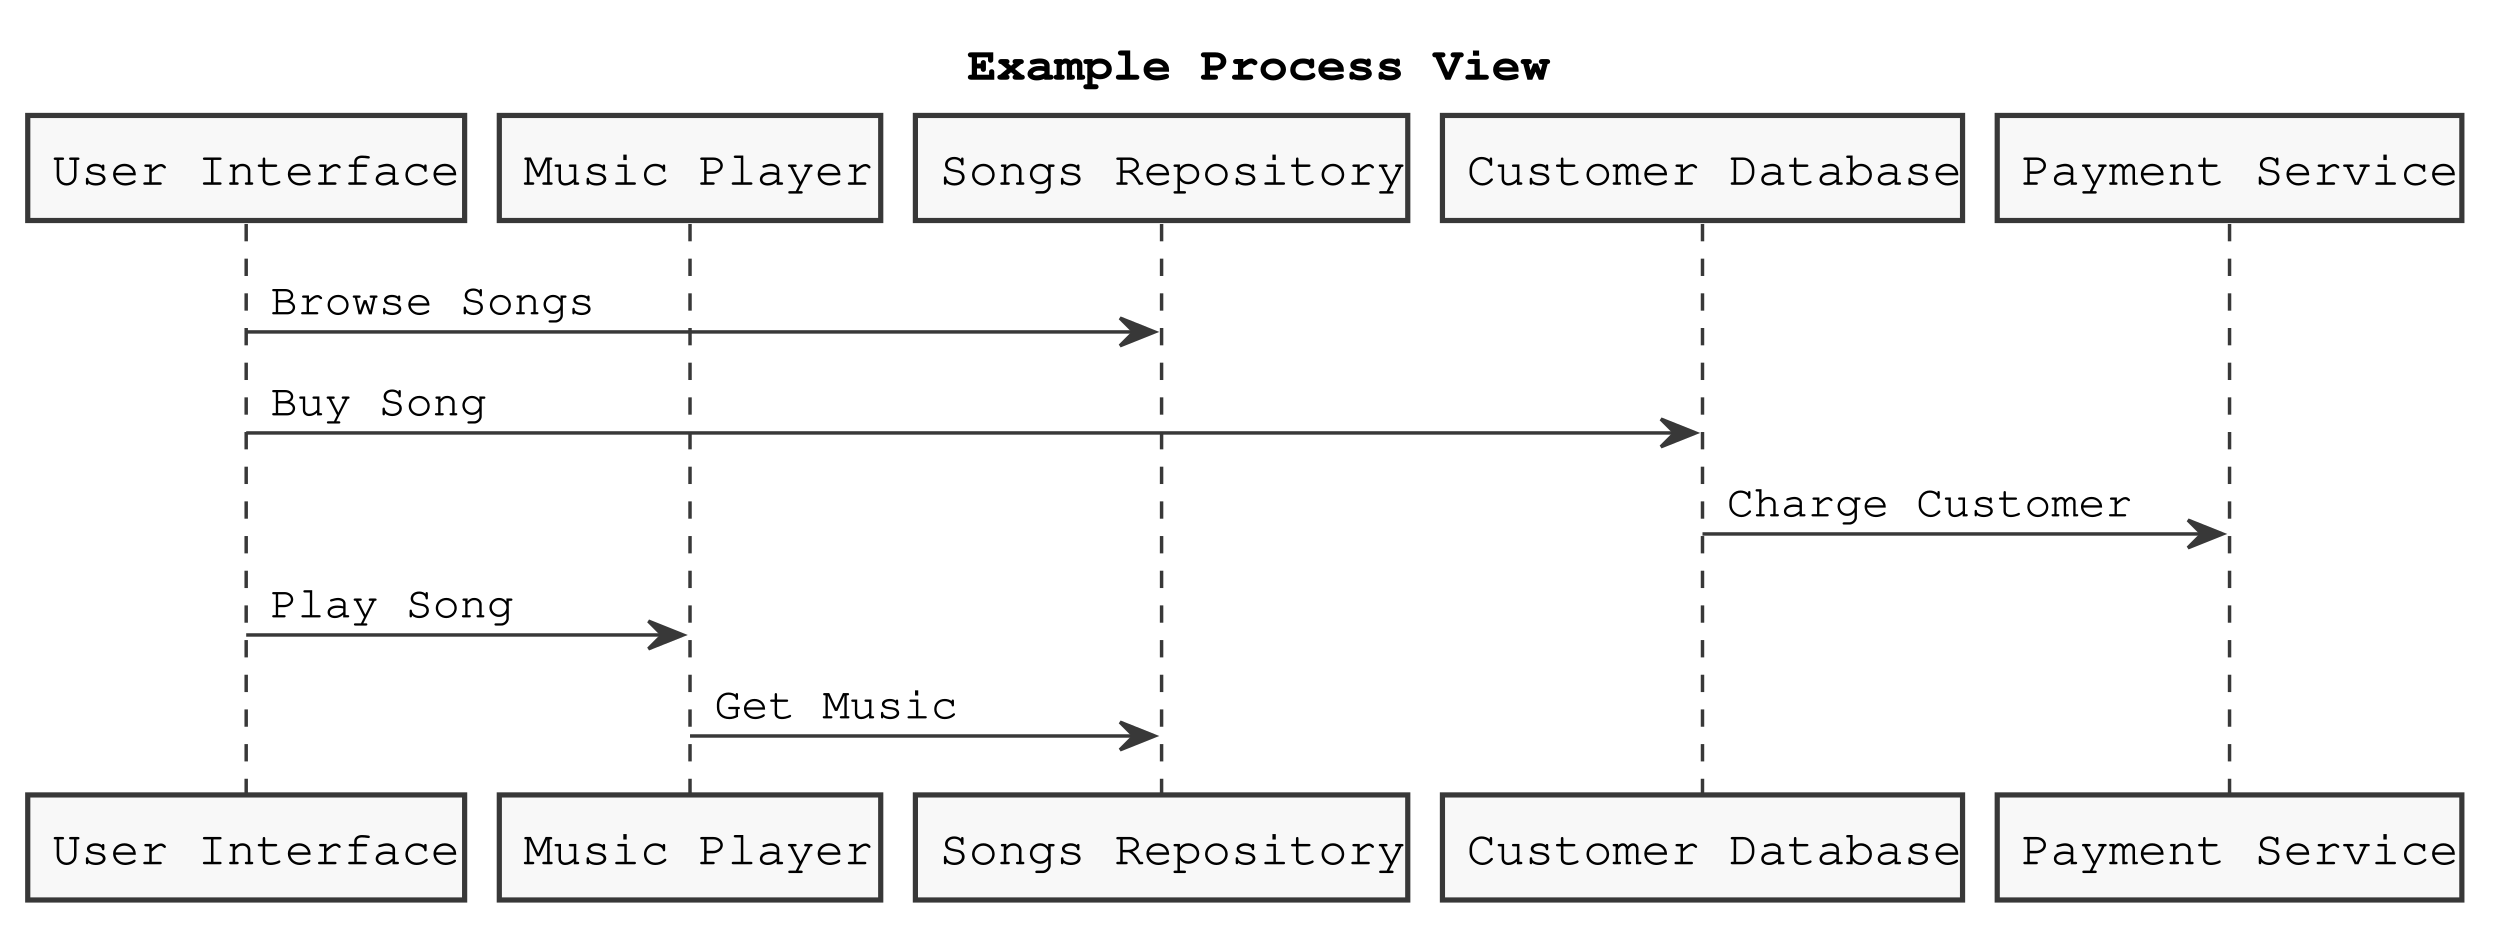
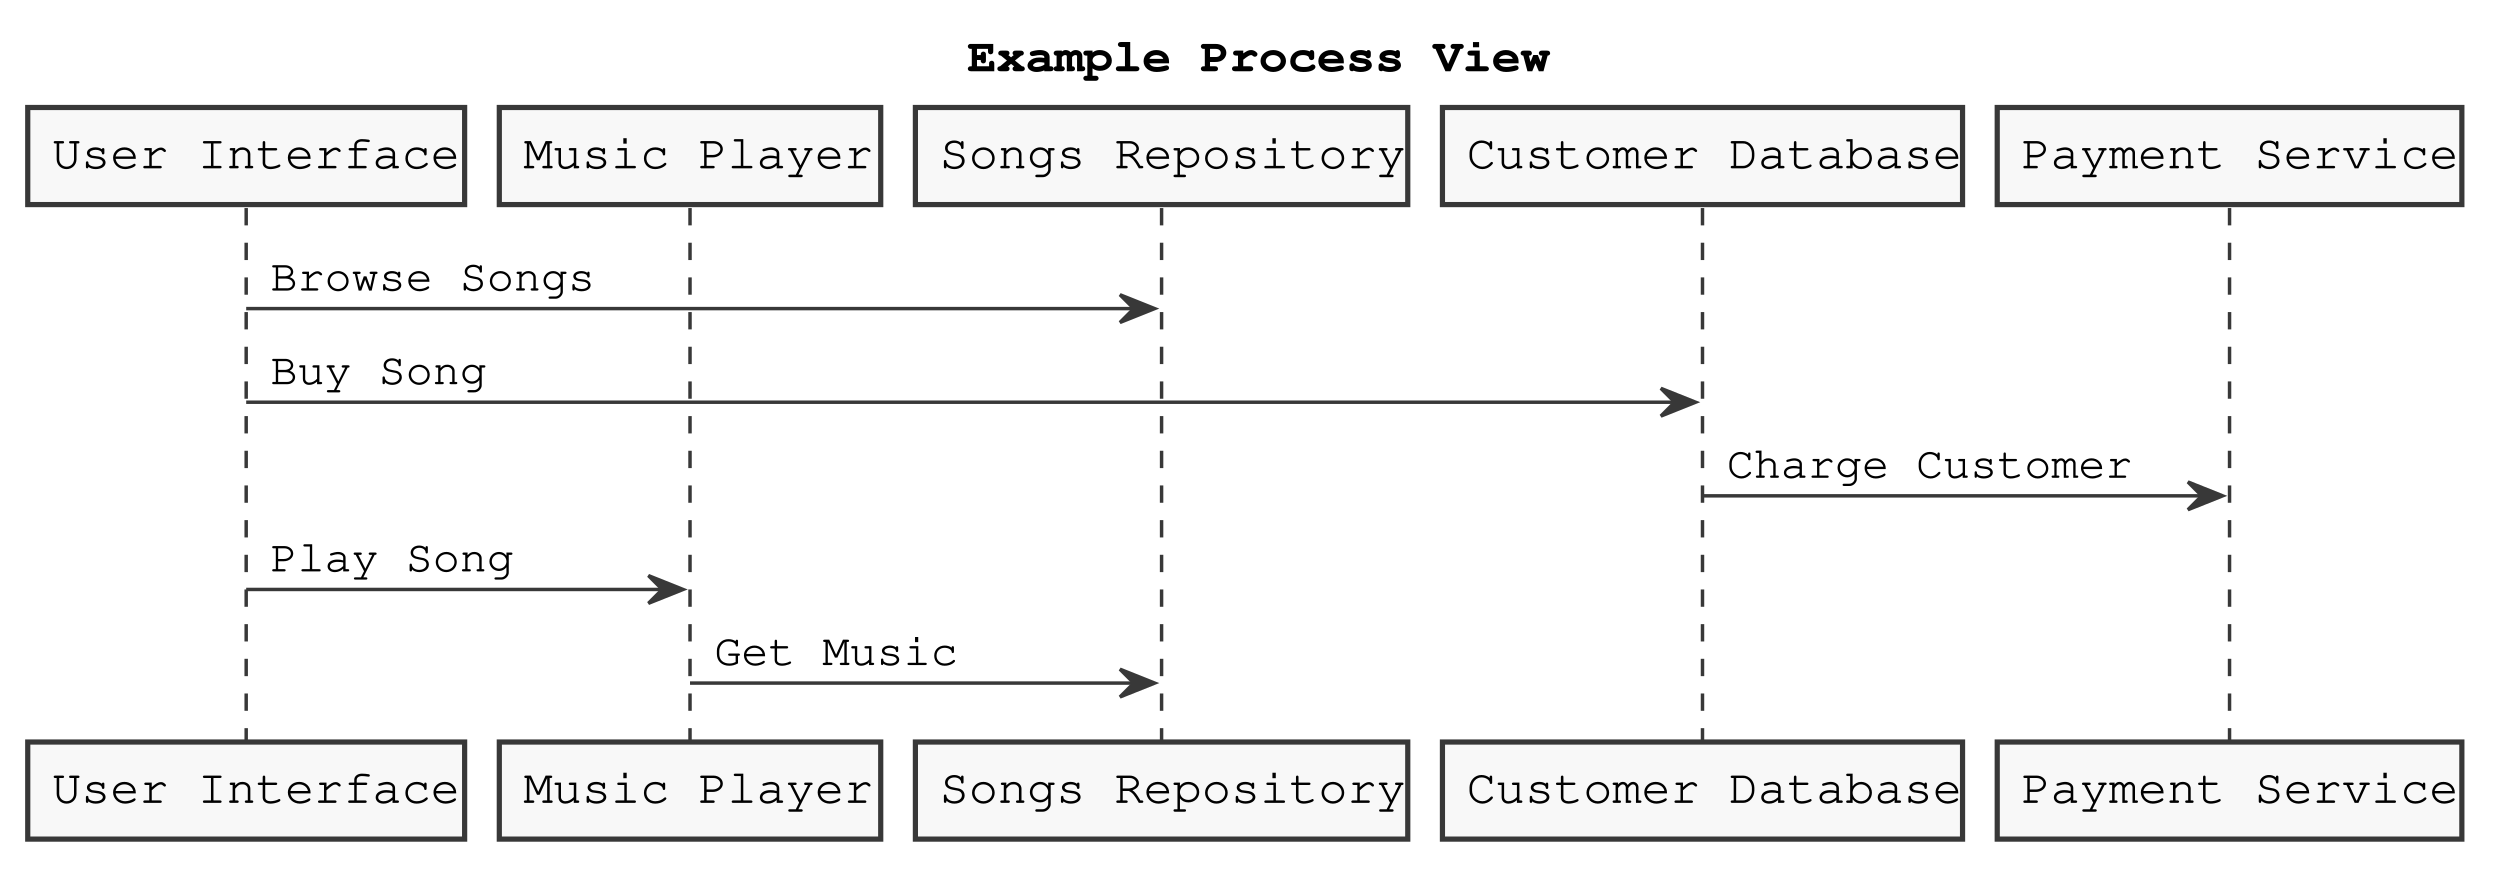
- <svg xmlns="http://www.w3.org/2000/svg" contentScriptType="application/ecmascript" contentStyleType="text/css" height="270px" preserveAspectRatio="none" style="width:721px;height:270px;" version="1.1" viewBox="0 0 721 270" width="721px" zoomAndPan="magnify">
+ <svg xmlns="http://www.w3.org/2000/svg" contentScriptType="application/ecmascript" contentStyleType="text/css" height="253px" preserveAspectRatio="none" style="width:721px;height:253px;" version="1.1" viewBox="0 0 721 253" width="721px" zoomAndPan="magnify">
  <defs />
  <g>
-     <text fill="#000000" font-family="Courier" font-size="14" font-weight="bold" lengthAdjust="spacingAndGlyphs" textLength="160" x="279" y="22.995">Example Process View</text>
-     <line style="stroke: #383838; stroke-width: 1.0; stroke-dasharray: 5.0,5.0;" x1="71" x2="71" y1="64.594" y2="230.258" />
-     <line style="stroke: #383838; stroke-width: 1.0; stroke-dasharray: 5.0,5.0;" x1="199" x2="199" y1="64.594" y2="230.258" />
-     <line style="stroke: #383838; stroke-width: 1.0; stroke-dasharray: 5.0,5.0;" x1="335" x2="335" y1="64.594" y2="230.258" />
-     <line style="stroke: #383838; stroke-width: 1.0; stroke-dasharray: 5.0,5.0;" x1="491" x2="491" y1="64.594" y2="230.258" />
-     <line style="stroke: #383838; stroke-width: 1.0; stroke-dasharray: 5.0,5.0;" x1="643" x2="643" y1="64.594" y2="230.258" />
-     <rect fill="#F8F8F8" height="30.297" style="stroke: #383838; stroke-width: 1.5;" width="126" x="8" y="33.297" />
-     <text fill="#000000" font-family="Courier" font-size="14" lengthAdjust="spacingAndGlyphs" textLength="112" x="15" y="53.292">User Interface</text>
-     <rect fill="#F8F8F8" height="30.297" style="stroke: #383838; stroke-width: 1.5;" width="126" x="8" y="229.258" />
-     <text fill="#000000" font-family="Courier" font-size="14" lengthAdjust="spacingAndGlyphs" textLength="112" x="15" y="249.253">User Interface</text>
-     <rect fill="#F8F8F8" height="30.297" style="stroke: #383838; stroke-width: 1.5;" width="110" x="144" y="33.297" />
-     <text fill="#000000" font-family="Courier" font-size="14" lengthAdjust="spacingAndGlyphs" textLength="96" x="151" y="53.292">Music Player</text>
-     <rect fill="#F8F8F8" height="30.297" style="stroke: #383838; stroke-width: 1.5;" width="110" x="144" y="229.258" />
-     <text fill="#000000" font-family="Courier" font-size="14" lengthAdjust="spacingAndGlyphs" textLength="96" x="151" y="249.253">Music Player</text>
-     <rect fill="#F8F8F8" height="30.297" style="stroke: #383838; stroke-width: 1.5;" width="142" x="264" y="33.297" />
-     <text fill="#000000" font-family="Courier" font-size="14" lengthAdjust="spacingAndGlyphs" textLength="128" x="271" y="53.292">Songs Repository</text>
-     <rect fill="#F8F8F8" height="30.297" style="stroke: #383838; stroke-width: 1.5;" width="142" x="264" y="229.258" />
-     <text fill="#000000" font-family="Courier" font-size="14" lengthAdjust="spacingAndGlyphs" textLength="128" x="271" y="249.253">Songs Repository</text>
-     <rect fill="#F8F8F8" height="30.297" style="stroke: #383838; stroke-width: 1.5;" width="150" x="416" y="33.297" />
-     <text fill="#000000" font-family="Courier" font-size="14" lengthAdjust="spacingAndGlyphs" textLength="136" x="423" y="53.292">Customer Database</text>
-     <rect fill="#F8F8F8" height="30.297" style="stroke: #383838; stroke-width: 1.5;" width="150" x="416" y="229.258" />
-     <text fill="#000000" font-family="Courier" font-size="14" lengthAdjust="spacingAndGlyphs" textLength="136" x="423" y="249.253">Customer Database</text>
-     <rect fill="#F8F8F8" height="30.297" style="stroke: #383838; stroke-width: 1.5;" width="134" x="576" y="33.297" />
-     <text fill="#000000" font-family="Courier" font-size="14" lengthAdjust="spacingAndGlyphs" textLength="120" x="583" y="53.292">Payment Service</text>
-     <rect fill="#F8F8F8" height="30.297" style="stroke: #383838; stroke-width: 1.5;" width="134" x="576" y="229.258" />
-     <text fill="#000000" font-family="Courier" font-size="14" lengthAdjust="spacingAndGlyphs" textLength="120" x="583" y="249.253">Payment Service</text>
-     <polygon fill="#383838" points="323,91.727,333,95.727,323,99.727,327,95.727" style="stroke: #383838; stroke-width: 1.0;" />
-     <line style="stroke: #383838; stroke-width: 1.0;" x1="71" x2="329" y1="95.727" y2="95.727" />
-     <text fill="#000000" font-family="Courier" font-size="13" lengthAdjust="spacingAndGlyphs" textLength="96" x="78" y="90.661">Browse Songs</text>
-     <polygon fill="#383838" points="479,120.859,489,124.859,479,128.859,483,124.859" style="stroke: #383838; stroke-width: 1.0;" />
-     <line style="stroke: #383838; stroke-width: 1.0;" x1="71" x2="485" y1="124.859" y2="124.859" />
-     <text fill="#000000" font-family="Courier" font-size="13" lengthAdjust="spacingAndGlyphs" textLength="64" x="78" y="119.793">Buy Song</text>
-     <polygon fill="#383838" points="631,149.992,641,153.992,631,157.992,635,153.992" style="stroke: #383838; stroke-width: 1.0;" />
-     <line style="stroke: #383838; stroke-width: 1.0;" x1="491" x2="637" y1="153.992" y2="153.992" />
-     <text fill="#000000" font-family="Courier" font-size="13" lengthAdjust="spacingAndGlyphs" textLength="120" x="498" y="148.926">Charge Customer</text>
-     <polygon fill="#383838" points="187,179.125,197,183.125,187,187.125,191,183.125" style="stroke: #383838; stroke-width: 1.0;" />
-     <line style="stroke: #383838; stroke-width: 1.0;" x1="71" x2="193" y1="183.125" y2="183.125" />
-     <text fill="#000000" font-family="Courier" font-size="13" lengthAdjust="spacingAndGlyphs" textLength="72" x="78" y="178.059">Play Song</text>
-     <polygon fill="#383838" points="323,208.258,333,212.258,323,216.258,327,212.258" style="stroke: #383838; stroke-width: 1.0;" />
-     <line style="stroke: #383838; stroke-width: 1.0;" x1="199" x2="329" y1="212.258" y2="212.258" />
-     <text fill="#000000" font-family="Courier" font-size="13" lengthAdjust="spacingAndGlyphs" textLength="72" x="206" y="207.192">Get Music</text>
+     <text fill="#000000" font-family="Courier" font-size="14" font-weight="bold" lengthAdjust="spacingAndGlyphs" textLength="160" x="279" y="20.555">Example Process View</text>
+     <line style="stroke: #383838; stroke-width: 1.0; stroke-dasharray: 5.0,5.0;" x1="71" x2="71" y1="60" y2="215" />
+     <line style="stroke: #383838; stroke-width: 1.0; stroke-dasharray: 5.0,5.0;" x1="199" x2="199" y1="60" y2="215" />
+     <line style="stroke: #383838; stroke-width: 1.0; stroke-dasharray: 5.0,5.0;" x1="335" x2="335" y1="60" y2="215" />
+     <line style="stroke: #383838; stroke-width: 1.0; stroke-dasharray: 5.0,5.0;" x1="491" x2="491" y1="60" y2="215" />
+     <line style="stroke: #383838; stroke-width: 1.0; stroke-dasharray: 5.0,5.0;" x1="643" x2="643" y1="60" y2="215" />
+     <rect fill="#F8F8F8" height="28" style="stroke: #383838; stroke-width: 1.5;" width="126" x="8" y="31" />
+     <text fill="#000000" font-family="Courier" font-size="14" lengthAdjust="spacingAndGlyphs" textLength="112" x="15" y="48.555">User Interface</text>
+     <rect fill="#F8F8F8" height="28" style="stroke: #383838; stroke-width: 1.5;" width="126" x="8" y="214" />
+     <text fill="#000000" font-family="Courier" font-size="14" lengthAdjust="spacingAndGlyphs" textLength="112" x="15" y="231.555">User Interface</text>
+     <rect fill="#F8F8F8" height="28" style="stroke: #383838; stroke-width: 1.5;" width="110" x="144" y="31" />
+     <text fill="#000000" font-family="Courier" font-size="14" lengthAdjust="spacingAndGlyphs" textLength="96" x="151" y="48.555">Music Player</text>
+     <rect fill="#F8F8F8" height="28" style="stroke: #383838; stroke-width: 1.5;" width="110" x="144" y="214" />
+     <text fill="#000000" font-family="Courier" font-size="14" lengthAdjust="spacingAndGlyphs" textLength="96" x="151" y="231.555">Music Player</text>
+     <rect fill="#F8F8F8" height="28" style="stroke: #383838; stroke-width: 1.5;" width="142" x="264" y="31" />
+     <text fill="#000000" font-family="Courier" font-size="14" lengthAdjust="spacingAndGlyphs" textLength="128" x="271" y="48.555">Songs Repository</text>
+     <rect fill="#F8F8F8" height="28" style="stroke: #383838; stroke-width: 1.5;" width="142" x="264" y="214" />
+     <text fill="#000000" font-family="Courier" font-size="14" lengthAdjust="spacingAndGlyphs" textLength="128" x="271" y="231.555">Songs Repository</text>
+     <rect fill="#F8F8F8" height="28" style="stroke: #383838; stroke-width: 1.5;" width="150" x="416" y="31" />
+     <text fill="#000000" font-family="Courier" font-size="14" lengthAdjust="spacingAndGlyphs" textLength="136" x="423" y="48.555">Customer Database</text>
+     <rect fill="#F8F8F8" height="28" style="stroke: #383838; stroke-width: 1.5;" width="150" x="416" y="214" />
+     <text fill="#000000" font-family="Courier" font-size="14" lengthAdjust="spacingAndGlyphs" textLength="136" x="423" y="231.555">Customer Database</text>
+     <rect fill="#F8F8F8" height="28" style="stroke: #383838; stroke-width: 1.5;" width="134" x="576" y="31" />
+     <text fill="#000000" font-family="Courier" font-size="14" lengthAdjust="spacingAndGlyphs" textLength="120" x="583" y="48.555">Payment Service</text>
+     <rect fill="#F8F8F8" height="28" style="stroke: #383838; stroke-width: 1.5;" width="134" x="576" y="214" />
+     <text fill="#000000" font-family="Courier" font-size="14" lengthAdjust="spacingAndGlyphs" textLength="120" x="583" y="231.555">Payment Service</text>
+     <polygon fill="#383838" points="323,85,333,89,323,93,327,89" style="stroke: #383838; stroke-width: 1.0;" />
+     <line style="stroke: #383838; stroke-width: 1.0;" x1="71" x2="329" y1="89" y2="89" />
+     <text fill="#000000" font-family="Courier" font-size="13" lengthAdjust="spacingAndGlyphs" textLength="96" x="78" y="83.801">Browse Songs</text>
+     <polygon fill="#383838" points="479,112,489,116,479,120,483,116" style="stroke: #383838; stroke-width: 1.0;" />
+     <line style="stroke: #383838; stroke-width: 1.0;" x1="71" x2="485" y1="116" y2="116" />
+     <text fill="#000000" font-family="Courier" font-size="13" lengthAdjust="spacingAndGlyphs" textLength="64" x="78" y="110.801">Buy Song</text>
+     <polygon fill="#383838" points="631,139,641,143,631,147,635,143" style="stroke: #383838; stroke-width: 1.0;" />
+     <line style="stroke: #383838; stroke-width: 1.0;" x1="491" x2="637" y1="143" y2="143" />
+     <text fill="#000000" font-family="Courier" font-size="13" lengthAdjust="spacingAndGlyphs" textLength="120" x="498" y="137.801">Charge Customer</text>
+     <polygon fill="#383838" points="187,166,197,170,187,174,191,170" style="stroke: #383838; stroke-width: 1.0;" />
+     <line style="stroke: #383838; stroke-width: 1.0;" x1="71" x2="193" y1="170" y2="170" />
+     <text fill="#000000" font-family="Courier" font-size="13" lengthAdjust="spacingAndGlyphs" textLength="72" x="78" y="164.801">Play Song</text>
+     <polygon fill="#383838" points="323,193,333,197,323,201,327,197" style="stroke: #383838; stroke-width: 1.0;" />
+     <line style="stroke: #383838; stroke-width: 1.0;" x1="199" x2="329" y1="197" y2="197" />
+     <text fill="#000000" font-family="Courier" font-size="13" lengthAdjust="spacingAndGlyphs" textLength="72" x="206" y="191.801">Get Music</text>
  </g>
</svg>
